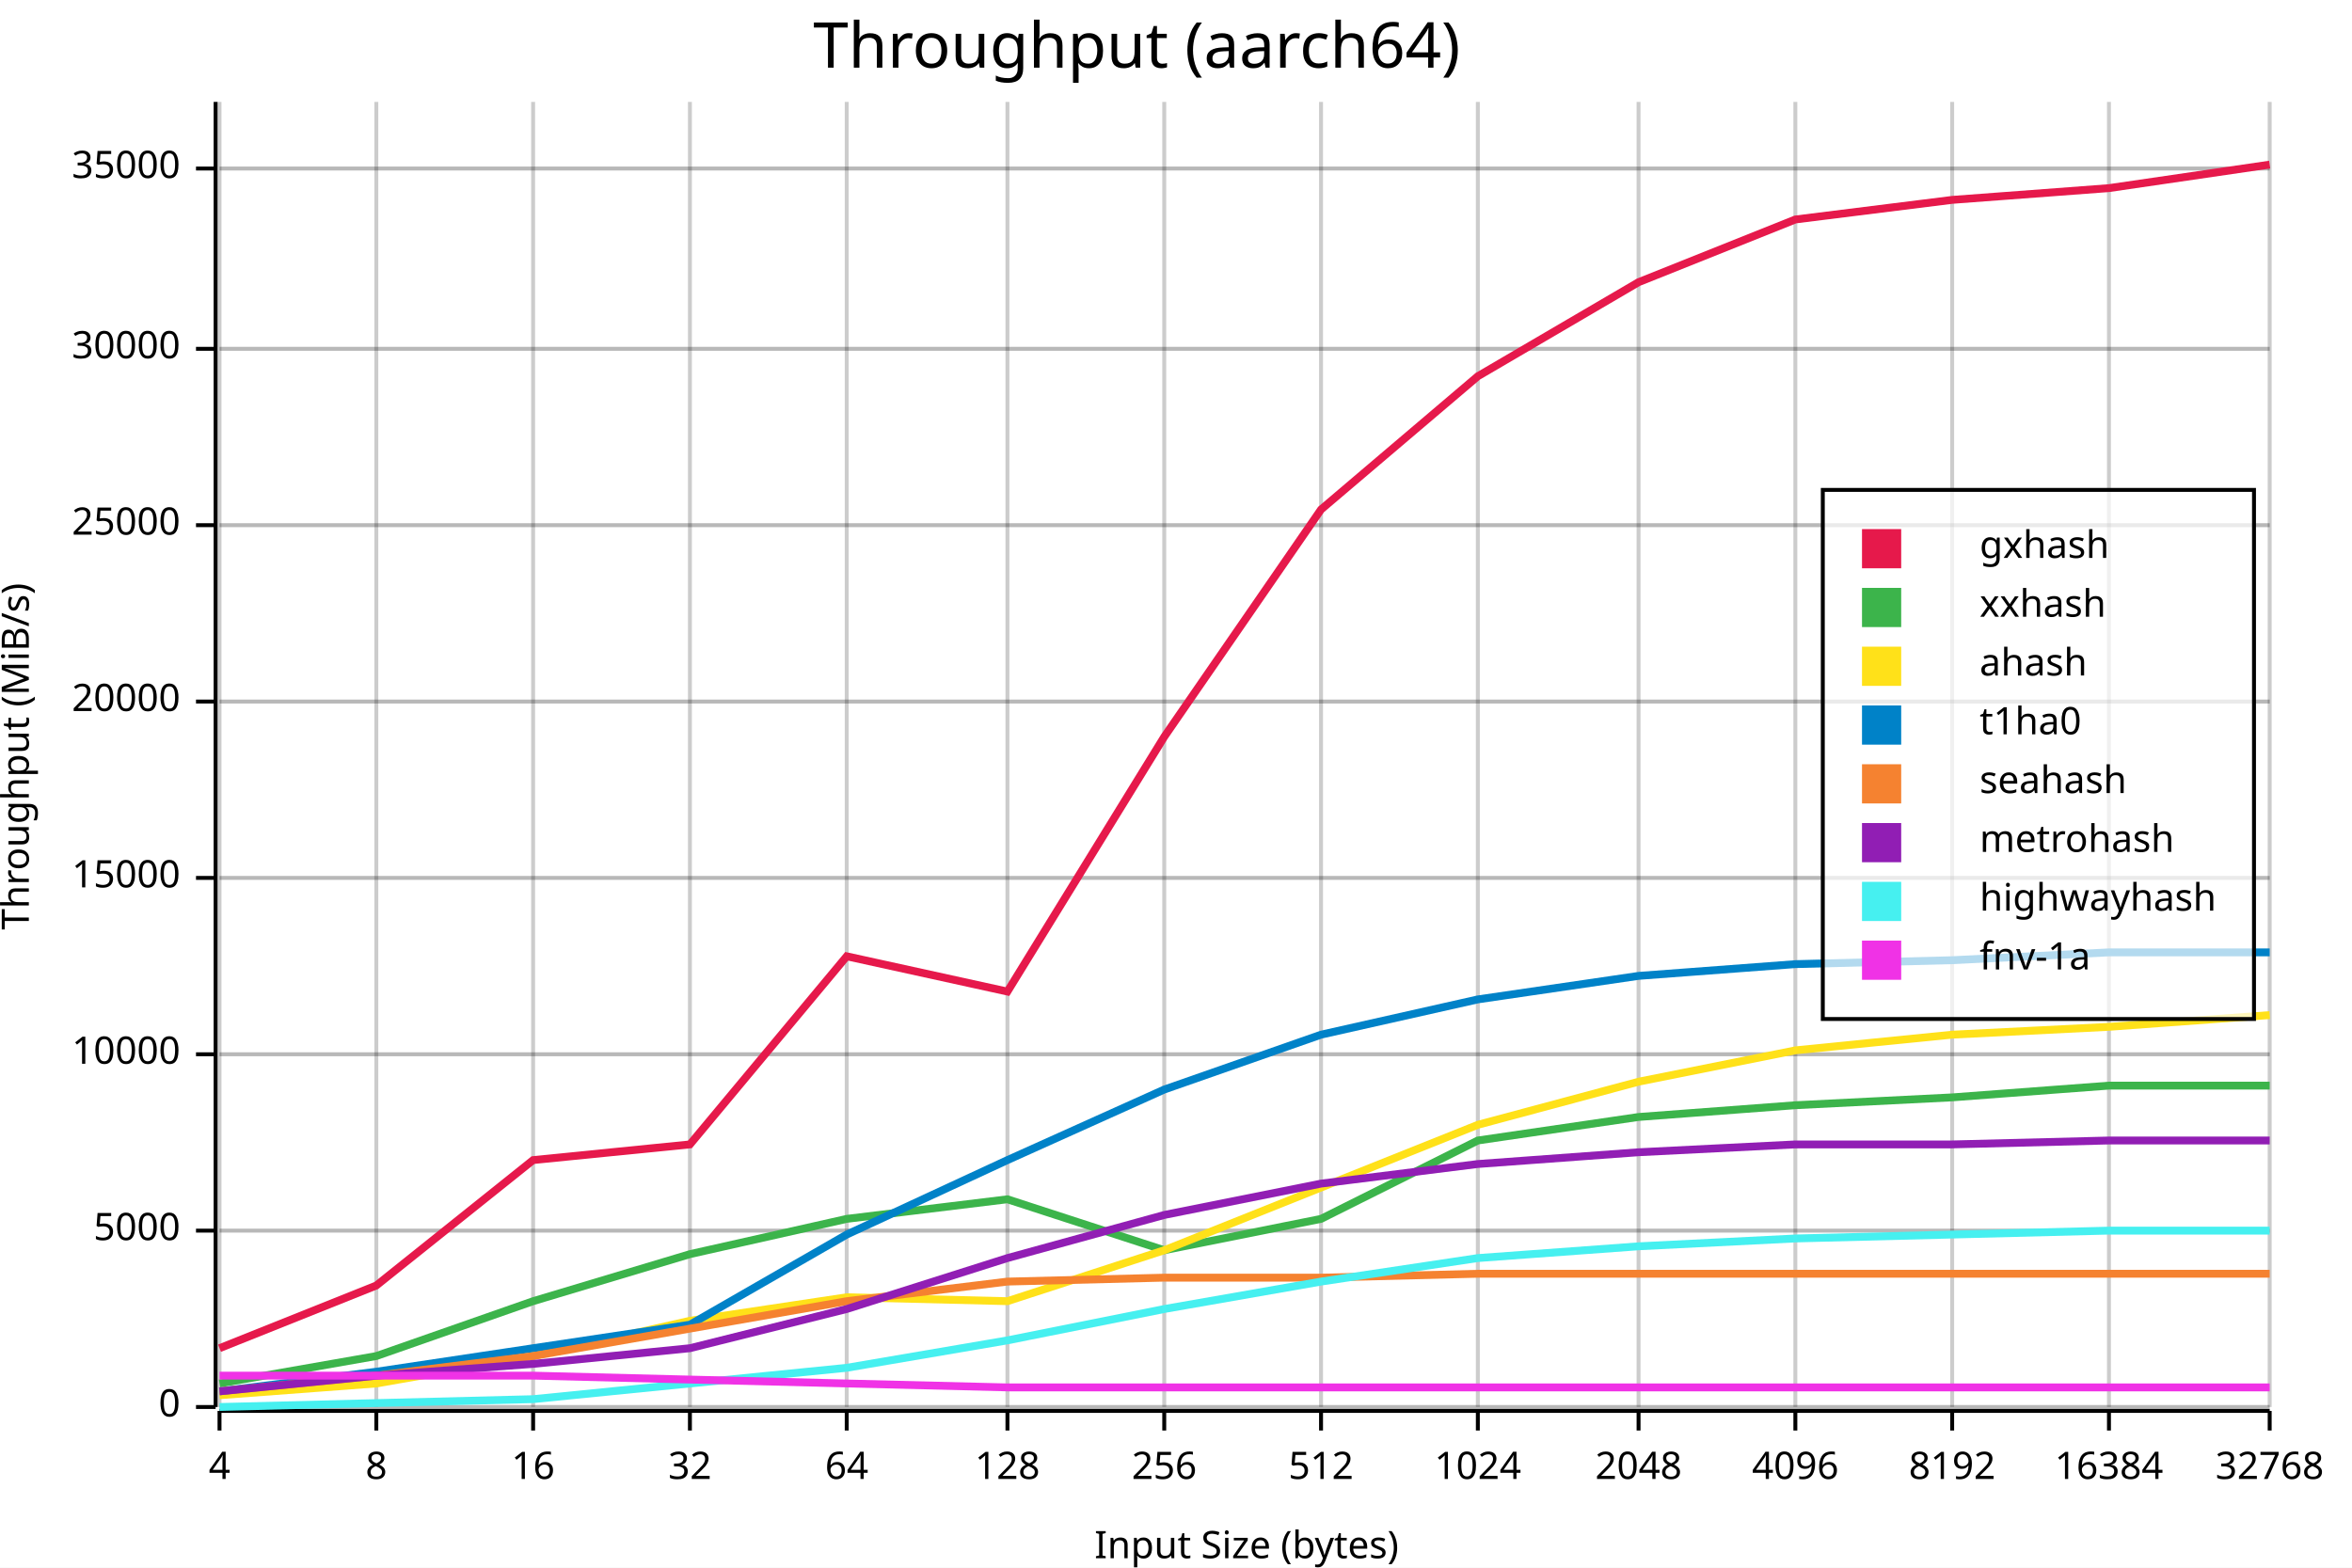
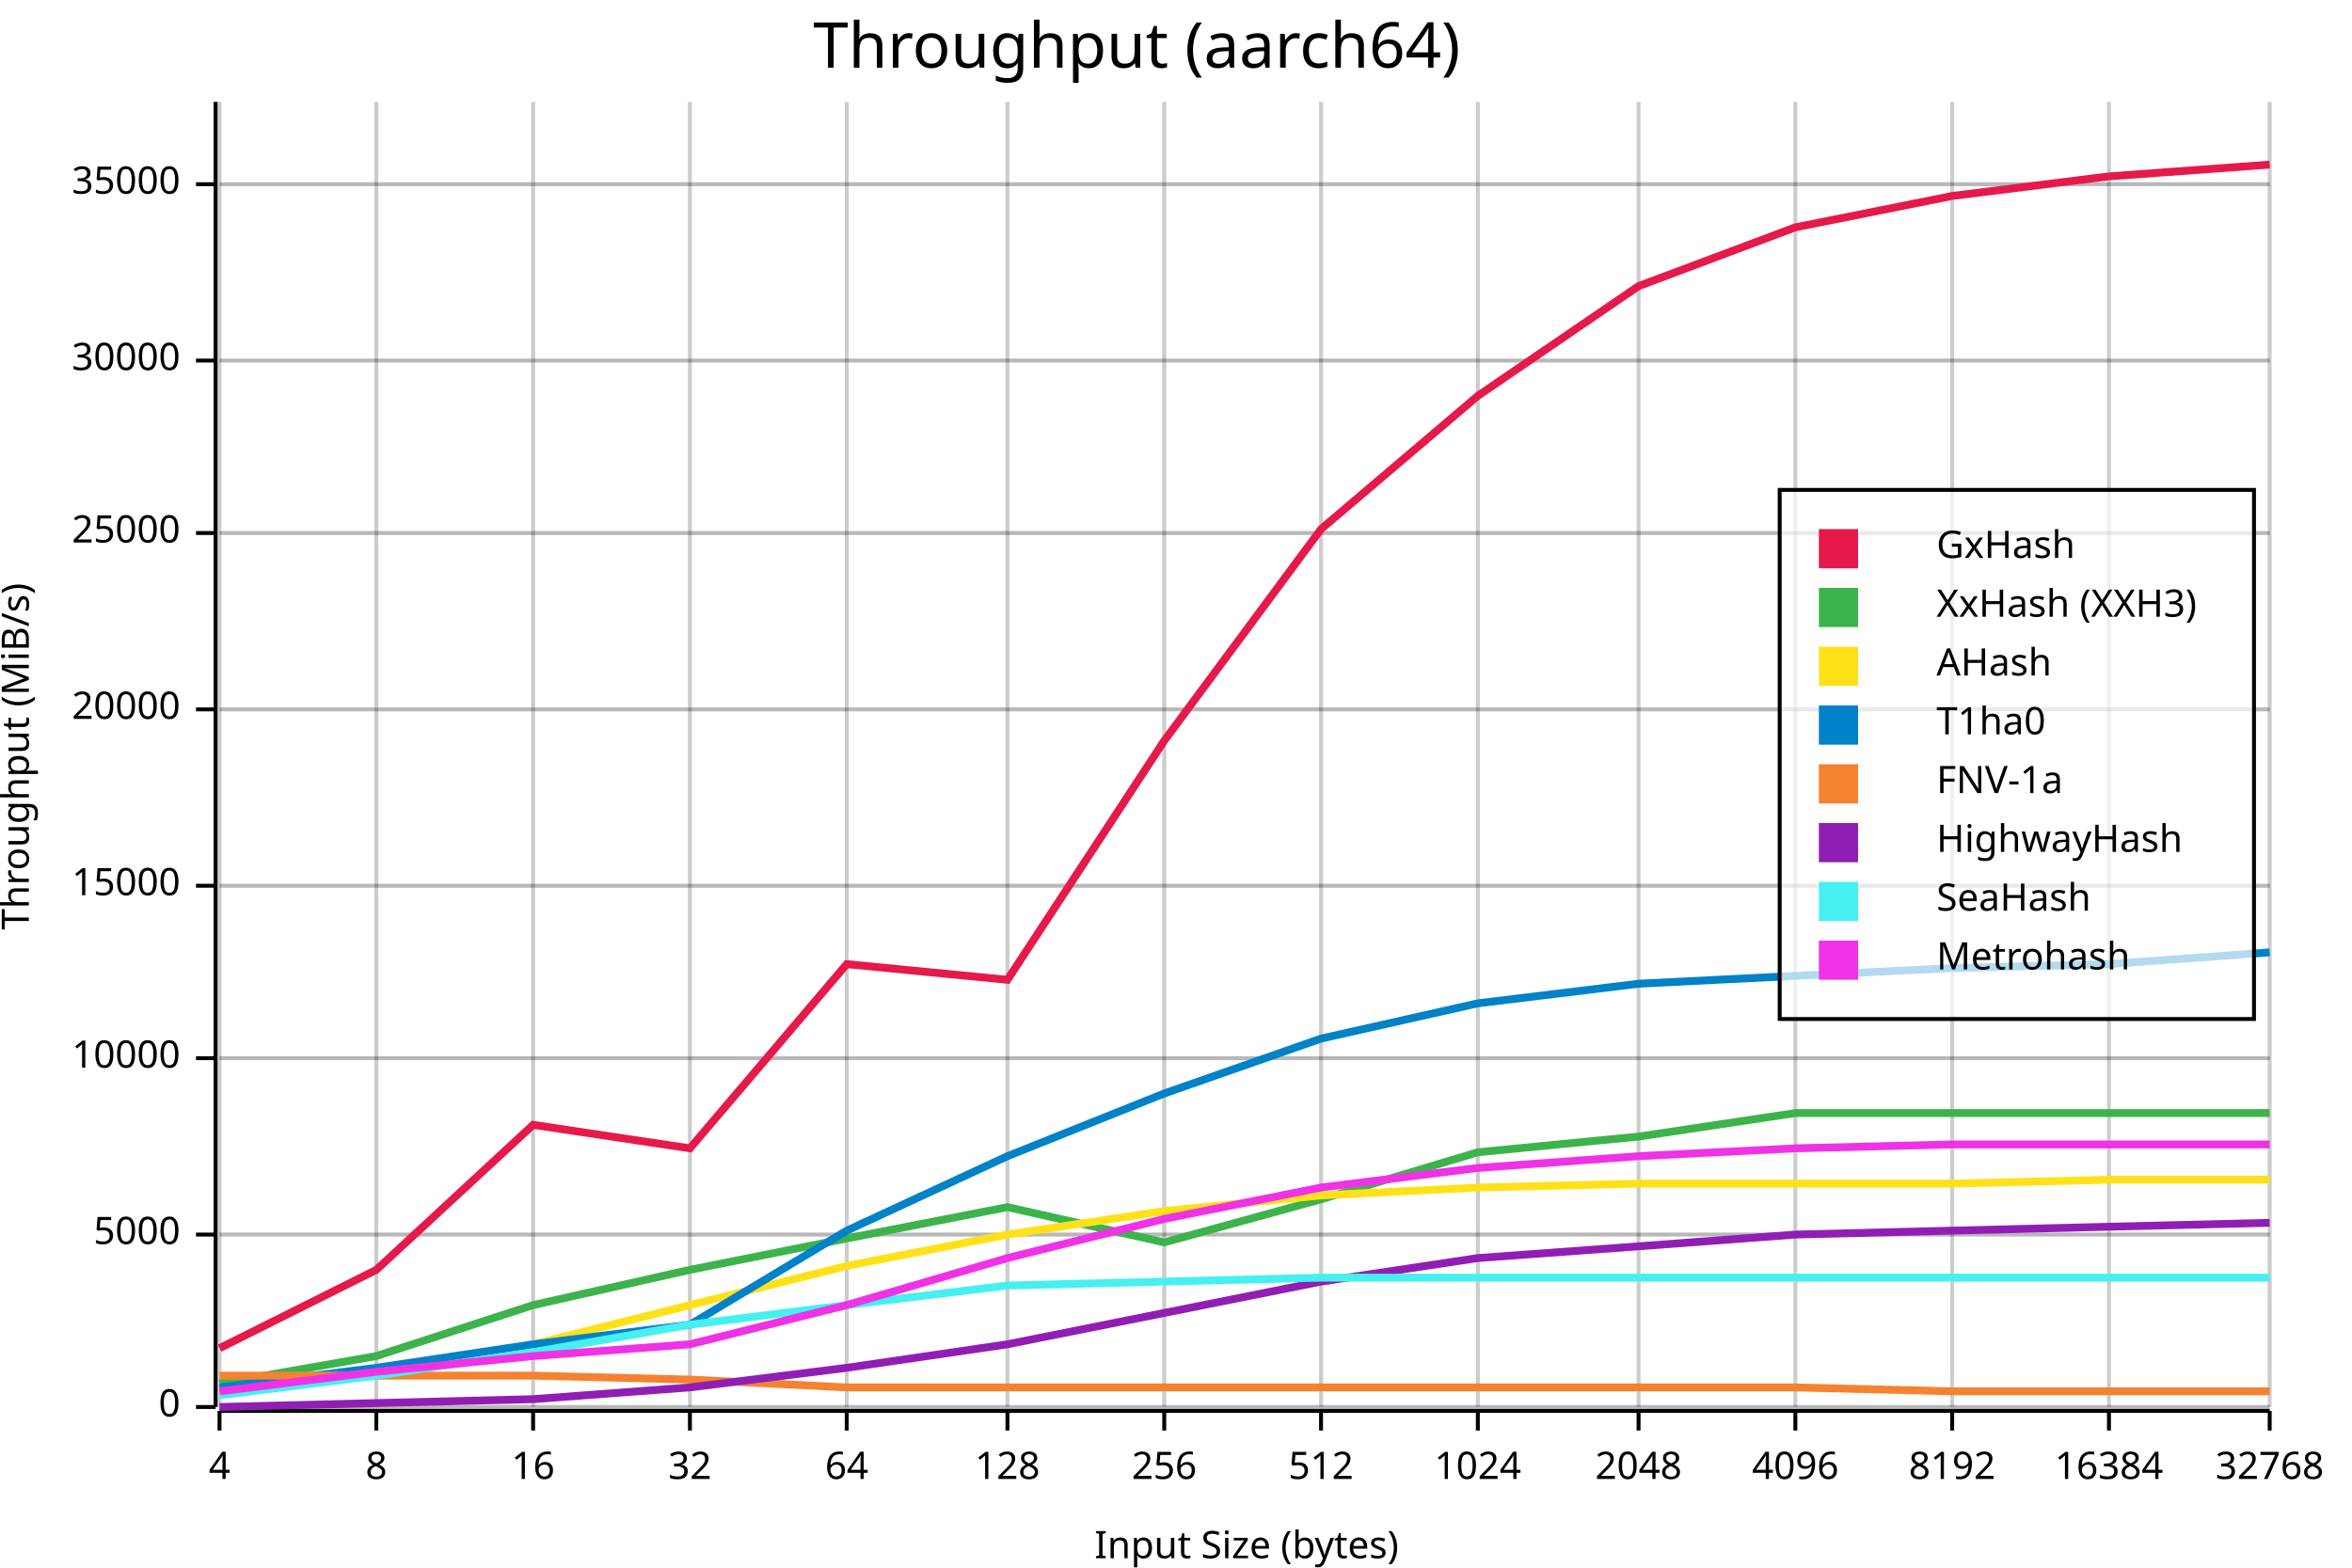
<svg xmlns="http://www.w3.org/2000/svg" width="600" height="400" viewBox="0 0 600 400">
  <rect x="0" y="0" width="600" height="400" opacity="1" fill="#FFFFFF" stroke="none" />
  <text x="290" y="5" dy="0.76em" text-anchor="middle" font-family="sans-serif" font-size="16.129" opacity="1" fill="#000000">
Throughput (aarch64)
</text>
  <line opacity="0.1" stroke="#000000" stroke-width="1" x1="56" y1="359" x2="579" y2="359" />
-   <line opacity="0.1" stroke="#000000" stroke-width="1" x1="56" y1="314" x2="579" y2="314" />
-   <line opacity="0.1" stroke="#000000" stroke-width="1" x1="56" y1="269" x2="579" y2="269" />
-   <line opacity="0.1" stroke="#000000" stroke-width="1" x1="56" y1="224" x2="579" y2="224" />
-   <line opacity="0.1" stroke="#000000" stroke-width="1" x1="56" y1="179" x2="579" y2="179" />
-   <line opacity="0.1" stroke="#000000" stroke-width="1" x1="56" y1="134" x2="579" y2="134" />
-   <line opacity="0.1" stroke="#000000" stroke-width="1" x1="56" y1="89" x2="579" y2="89" />
-   <line opacity="0.1" stroke="#000000" stroke-width="1" x1="56" y1="43" x2="579" y2="43" />
+   <line opacity="0.1" stroke="#000000" stroke-width="1" x1="56" y1="315" x2="579" y2="315" />
+   <line opacity="0.1" stroke="#000000" stroke-width="1" x1="56" y1="270" x2="579" y2="270" />
+   <line opacity="0.1" stroke="#000000" stroke-width="1" x1="56" y1="226" x2="579" y2="226" />
+   <line opacity="0.1" stroke="#000000" stroke-width="1" x1="56" y1="181" x2="579" y2="181" />
+   <line opacity="0.1" stroke="#000000" stroke-width="1" x1="56" y1="136" x2="579" y2="136" />
+   <line opacity="0.1" stroke="#000000" stroke-width="1" x1="56" y1="92" x2="579" y2="92" />
+   <line opacity="0.1" stroke="#000000" stroke-width="1" x1="56" y1="47" x2="579" y2="47" />
  <text x="0" y="193" dy="0.76em" text-anchor="middle" font-family="sans-serif" font-size="9.677" opacity="1" fill="#000000" transform="rotate(270, 0, 193)">
Throughput (MiB/s)
</text>
  <text x="318" y="400" dy="-0.5ex" text-anchor="middle" font-family="sans-serif" font-size="9.677" opacity="1" fill="#000000">
Input Size (bytes)
</text>
  <line opacity="0.2" stroke="#000000" stroke-width="1" x1="56" y1="359" x2="56" y2="26" />
  <line opacity="0.2" stroke="#000000" stroke-width="1" x1="96" y1="359" x2="96" y2="26" />
  <line opacity="0.2" stroke="#000000" stroke-width="1" x1="136" y1="359" x2="136" y2="26" />
  <line opacity="0.2" stroke="#000000" stroke-width="1" x1="176" y1="359" x2="176" y2="26" />
  <line opacity="0.2" stroke="#000000" stroke-width="1" x1="216" y1="359" x2="216" y2="26" />
  <line opacity="0.2" stroke="#000000" stroke-width="1" x1="257" y1="359" x2="257" y2="26" />
  <line opacity="0.2" stroke="#000000" stroke-width="1" x1="297" y1="359" x2="297" y2="26" />
  <line opacity="0.2" stroke="#000000" stroke-width="1" x1="337" y1="359" x2="337" y2="26" />
  <line opacity="0.2" stroke="#000000" stroke-width="1" x1="377" y1="359" x2="377" y2="26" />
  <line opacity="0.2" stroke="#000000" stroke-width="1" x1="418" y1="359" x2="418" y2="26" />
  <line opacity="0.2" stroke="#000000" stroke-width="1" x1="458" y1="359" x2="458" y2="26" />
  <line opacity="0.2" stroke="#000000" stroke-width="1" x1="498" y1="359" x2="498" y2="26" />
  <line opacity="0.2" stroke="#000000" stroke-width="1" x1="538" y1="359" x2="538" y2="26" />
  <line opacity="0.2" stroke="#000000" stroke-width="1" x1="579" y1="359" x2="579" y2="26" />
  <line opacity="0.2" stroke="#000000" stroke-width="1" x1="56" y1="359" x2="579" y2="359" />
-   <line opacity="0.2" stroke="#000000" stroke-width="1" x1="56" y1="314" x2="579" y2="314" />
-   <line opacity="0.2" stroke="#000000" stroke-width="1" x1="56" y1="269" x2="579" y2="269" />
-   <line opacity="0.2" stroke="#000000" stroke-width="1" x1="56" y1="224" x2="579" y2="224" />
-   <line opacity="0.2" stroke="#000000" stroke-width="1" x1="56" y1="179" x2="579" y2="179" />
-   <line opacity="0.2" stroke="#000000" stroke-width="1" x1="56" y1="134" x2="579" y2="134" />
-   <line opacity="0.2" stroke="#000000" stroke-width="1" x1="56" y1="89" x2="579" y2="89" />
-   <line opacity="0.2" stroke="#000000" stroke-width="1" x1="56" y1="43" x2="579" y2="43" />
+   <line opacity="0.2" stroke="#000000" stroke-width="1" x1="56" y1="315" x2="579" y2="315" />
+   <line opacity="0.2" stroke="#000000" stroke-width="1" x1="56" y1="270" x2="579" y2="270" />
+   <line opacity="0.2" stroke="#000000" stroke-width="1" x1="56" y1="226" x2="579" y2="226" />
+   <line opacity="0.2" stroke="#000000" stroke-width="1" x1="56" y1="181" x2="579" y2="181" />
+   <line opacity="0.2" stroke="#000000" stroke-width="1" x1="56" y1="136" x2="579" y2="136" />
+   <line opacity="0.2" stroke="#000000" stroke-width="1" x1="56" y1="92" x2="579" y2="92" />
+   <line opacity="0.2" stroke="#000000" stroke-width="1" x1="56" y1="47" x2="579" y2="47" />
  <polyline fill="none" opacity="1" stroke="#000000" stroke-width="1" points="55,26 55,359 " />
  <text x="46" y="359" dy="0.5ex" text-anchor="end" font-family="sans-serif" font-size="9.677" opacity="1" fill="#000000">
0
</text>
  <polyline fill="none" opacity="1" stroke="#000000" stroke-width="1" points="50,359 55,359 " />
-   <text x="46" y="314" dy="0.5ex" text-anchor="end" font-family="sans-serif" font-size="9.677" opacity="1" fill="#000000">
+   <text x="46" y="315" dy="0.5ex" text-anchor="end" font-family="sans-serif" font-size="9.677" opacity="1" fill="#000000">
5000
</text>
-   <polyline fill="none" opacity="1" stroke="#000000" stroke-width="1" points="50,314 55,314 " />
-   <text x="46" y="269" dy="0.5ex" text-anchor="end" font-family="sans-serif" font-size="9.677" opacity="1" fill="#000000">
+   <polyline fill="none" opacity="1" stroke="#000000" stroke-width="1" points="50,315 55,315 " />
+   <text x="46" y="270" dy="0.5ex" text-anchor="end" font-family="sans-serif" font-size="9.677" opacity="1" fill="#000000">
10000
</text>
-   <polyline fill="none" opacity="1" stroke="#000000" stroke-width="1" points="50,269 55,269 " />
-   <text x="46" y="224" dy="0.5ex" text-anchor="end" font-family="sans-serif" font-size="9.677" opacity="1" fill="#000000">
+   <polyline fill="none" opacity="1" stroke="#000000" stroke-width="1" points="50,270 55,270 " />
+   <text x="46" y="226" dy="0.5ex" text-anchor="end" font-family="sans-serif" font-size="9.677" opacity="1" fill="#000000">
15000
</text>
-   <polyline fill="none" opacity="1" stroke="#000000" stroke-width="1" points="50,224 55,224 " />
-   <text x="46" y="179" dy="0.5ex" text-anchor="end" font-family="sans-serif" font-size="9.677" opacity="1" fill="#000000">
+   <polyline fill="none" opacity="1" stroke="#000000" stroke-width="1" points="50,226 55,226 " />
+   <text x="46" y="181" dy="0.5ex" text-anchor="end" font-family="sans-serif" font-size="9.677" opacity="1" fill="#000000">
20000
</text>
-   <polyline fill="none" opacity="1" stroke="#000000" stroke-width="1" points="50,179 55,179 " />
-   <text x="46" y="134" dy="0.5ex" text-anchor="end" font-family="sans-serif" font-size="9.677" opacity="1" fill="#000000">
+   <polyline fill="none" opacity="1" stroke="#000000" stroke-width="1" points="50,181 55,181 " />
+   <text x="46" y="136" dy="0.5ex" text-anchor="end" font-family="sans-serif" font-size="9.677" opacity="1" fill="#000000">
25000
</text>
-   <polyline fill="none" opacity="1" stroke="#000000" stroke-width="1" points="50,134 55,134 " />
-   <text x="46" y="89" dy="0.5ex" text-anchor="end" font-family="sans-serif" font-size="9.677" opacity="1" fill="#000000">
+   <polyline fill="none" opacity="1" stroke="#000000" stroke-width="1" points="50,136 55,136 " />
+   <text x="46" y="92" dy="0.5ex" text-anchor="end" font-family="sans-serif" font-size="9.677" opacity="1" fill="#000000">
30000
</text>
-   <polyline fill="none" opacity="1" stroke="#000000" stroke-width="1" points="50,89 55,89 " />
-   <text x="46" y="43" dy="0.5ex" text-anchor="end" font-family="sans-serif" font-size="9.677" opacity="1" fill="#000000">
+   <polyline fill="none" opacity="1" stroke="#000000" stroke-width="1" points="50,92 55,92 " />
+   <text x="46" y="47" dy="0.5ex" text-anchor="end" font-family="sans-serif" font-size="9.677" opacity="1" fill="#000000">
35000
</text>
-   <polyline fill="none" opacity="1" stroke="#000000" stroke-width="1" points="50,43 55,43 " />
+   <polyline fill="none" opacity="1" stroke="#000000" stroke-width="1" points="50,47 55,47 " />
  <polyline fill="none" opacity="1" stroke="#000000" stroke-width="1" points="56,360 579,360 " />
  <text x="56" y="370" dy="0.76em" text-anchor="middle" font-family="sans-serif" font-size="9.677" opacity="1" fill="#000000">
4
</text>
  <polyline fill="none" opacity="1" stroke="#000000" stroke-width="1" points="56,360 56,365 " />
  <text x="96" y="370" dy="0.76em" text-anchor="middle" font-family="sans-serif" font-size="9.677" opacity="1" fill="#000000">
8
</text>
  <polyline fill="none" opacity="1" stroke="#000000" stroke-width="1" points="96,360 96,365 " />
  <text x="136" y="370" dy="0.76em" text-anchor="middle" font-family="sans-serif" font-size="9.677" opacity="1" fill="#000000">
16
</text>
  <polyline fill="none" opacity="1" stroke="#000000" stroke-width="1" points="136,360 136,365 " />
  <text x="176" y="370" dy="0.76em" text-anchor="middle" font-family="sans-serif" font-size="9.677" opacity="1" fill="#000000">
32
</text>
  <polyline fill="none" opacity="1" stroke="#000000" stroke-width="1" points="176,360 176,365 " />
  <text x="216" y="370" dy="0.76em" text-anchor="middle" font-family="sans-serif" font-size="9.677" opacity="1" fill="#000000">
64
</text>
  <polyline fill="none" opacity="1" stroke="#000000" stroke-width="1" points="216,360 216,365 " />
  <text x="257" y="370" dy="0.76em" text-anchor="middle" font-family="sans-serif" font-size="9.677" opacity="1" fill="#000000">
128
</text>
  <polyline fill="none" opacity="1" stroke="#000000" stroke-width="1" points="257,360 257,365 " />
  <text x="297" y="370" dy="0.76em" text-anchor="middle" font-family="sans-serif" font-size="9.677" opacity="1" fill="#000000">
256
</text>
  <polyline fill="none" opacity="1" stroke="#000000" stroke-width="1" points="297,360 297,365 " />
  <text x="337" y="370" dy="0.76em" text-anchor="middle" font-family="sans-serif" font-size="9.677" opacity="1" fill="#000000">
512
</text>
  <polyline fill="none" opacity="1" stroke="#000000" stroke-width="1" points="337,360 337,365 " />
  <text x="377" y="370" dy="0.76em" text-anchor="middle" font-family="sans-serif" font-size="9.677" opacity="1" fill="#000000">
1024
</text>
  <polyline fill="none" opacity="1" stroke="#000000" stroke-width="1" points="377,360 377,365 " />
  <text x="418" y="370" dy="0.76em" text-anchor="middle" font-family="sans-serif" font-size="9.677" opacity="1" fill="#000000">
2048
</text>
  <polyline fill="none" opacity="1" stroke="#000000" stroke-width="1" points="418,360 418,365 " />
  <text x="458" y="370" dy="0.76em" text-anchor="middle" font-family="sans-serif" font-size="9.677" opacity="1" fill="#000000">
4096
</text>
  <polyline fill="none" opacity="1" stroke="#000000" stroke-width="1" points="458,360 458,365 " />
  <text x="498" y="370" dy="0.76em" text-anchor="middle" font-family="sans-serif" font-size="9.677" opacity="1" fill="#000000">
8192
</text>
  <polyline fill="none" opacity="1" stroke="#000000" stroke-width="1" points="498,360 498,365 " />
  <text x="538" y="370" dy="0.76em" text-anchor="middle" font-family="sans-serif" font-size="9.677" opacity="1" fill="#000000">
16384
</text>
  <polyline fill="none" opacity="1" stroke="#000000" stroke-width="1" points="538,360 538,365 " />
  <text x="579" y="370" dy="0.76em" text-anchor="middle" font-family="sans-serif" font-size="9.677" opacity="1" fill="#000000">
32768
</text>
  <polyline fill="none" opacity="1" stroke="#000000" stroke-width="1" points="579,360 579,365 " />
-   <polyline fill="none" opacity="1" stroke="#E6194B" stroke-width="2" points="56,344 96,328 136,296 176,292 216,244 257,253 297,188 337,130 377,96 418,72 458,56 498,51 538,48 579,42 " />
-   <polyline fill="none" opacity="1" stroke="#3CB44B" stroke-width="2" points="56,353 96,346 136,332 176,320 216,311 257,306 297,319 337,311 377,291 418,285 458,282 498,280 538,277 579,277 " />
-   <polyline fill="none" opacity="1" stroke="#FFE119" stroke-width="2" points="56,356 96,353 136,346 176,337 216,331 257,332 297,319 337,303 377,287 418,276 458,268 498,264 538,262 579,259 " />
-   <polyline fill="none" opacity="1" stroke="#0082C8" stroke-width="2" points="56,355 96,350 136,344 176,338 216,315 257,296 297,278 337,264 377,255 418,249 458,246 498,245 538,243 579,243 " />
-   <polyline fill="none" opacity="1" stroke="#F58230" stroke-width="2" points="56,355 96,351 136,346 176,339 216,332 257,327 297,326 337,326 377,325 418,325 458,325 498,325 538,325 579,325 " />
-   <polyline fill="none" opacity="1" stroke="#911EB4" stroke-width="2" points="56,355 96,351 136,348 176,344 216,334 257,321 297,310 337,302 377,297 418,294 458,292 498,292 538,291 579,291 " />
-   <polyline fill="none" opacity="1" stroke="#46F0F0" stroke-width="2" points="56,359 96,358 136,357 176,353 216,349 257,342 297,334 337,327 377,321 418,318 458,316 498,315 538,314 579,314 " />
-   <polyline fill="none" opacity="1" stroke="#F032E6" stroke-width="2" points="56,351 96,351 136,351 176,352 216,353 257,354 297,354 337,354 377,354 418,354 458,354 498,354 538,354 579,354 " />
-   <rect x="465" y="125" width="110" height="135" opacity="0.7" fill="#FFFFFF" stroke="none" />
-   <rect x="465" y="125" width="110" height="135" opacity="1" fill="none" stroke="#000000" />
-   <text x="505" y="135" dy="0.76em" text-anchor="start" font-family="sans-serif" font-size="9.677" opacity="1" fill="#000000">
- gxhash
+   <polyline fill="none" opacity="1" stroke="#E6194B" stroke-width="2" points="56,344 96,324 136,287 176,293 216,246 257,250 297,189 337,135 377,101 418,73 458,58 498,50 538,45 579,42 " />
+   <polyline fill="none" opacity="1" stroke="#3CB44B" stroke-width="2" points="56,353 96,346 136,333 176,324 216,316 257,308 297,317 337,306 377,294 418,290 458,284 498,284 538,284 579,284 " />
+   <polyline fill="none" opacity="1" stroke="#FFE119" stroke-width="2" points="56,355 96,351 136,343 176,333 216,323 257,315 297,309 337,305 377,303 418,302 458,302 498,302 538,301 579,301 " />
+   <polyline fill="none" opacity="1" stroke="#0082C8" stroke-width="2" points="56,354 96,349 136,343 176,338 216,314 257,295 297,279 337,265 377,256 418,251 458,249 498,247 538,246 579,243 " />
+   <polyline fill="none" opacity="1" stroke="#F58230" stroke-width="2" points="56,351 96,351 136,351 176,352 216,354 257,354 297,354 337,354 377,354 418,354 458,354 498,355 538,355 579,355 " />
+   <polyline fill="none" opacity="1" stroke="#911EB4" stroke-width="2" points="56,359 96,358 136,357 176,354 216,349 257,343 297,335 337,327 377,321 418,318 458,315 498,314 538,313 579,312 " />
+   <polyline fill="none" opacity="1" stroke="#46F0F0" stroke-width="2" points="56,356 96,351 136,345 176,338 216,333 257,328 297,327 337,326 377,326 418,326 458,326 498,326 538,326 579,326 " />
+   <polyline fill="none" opacity="1" stroke="#F032E6" stroke-width="2" points="56,355 96,350 136,346 176,343 216,333 257,321 297,311 337,303 377,298 418,295 458,293 498,292 538,292 579,292 " />
+   <rect x="454" y="125" width="121" height="135" opacity="0.7" fill="#FFFFFF" stroke="none" />
+   <rect x="454" y="125" width="121" height="135" opacity="1" fill="none" stroke="#000000" />
+   <text x="494" y="135" dy="0.76em" text-anchor="start" font-family="sans-serif" font-size="9.677" opacity="1" fill="#000000">
+ GxHash
</text>
-   <text x="505" y="150" dy="0.76em" text-anchor="start" font-family="sans-serif" font-size="9.677" opacity="1" fill="#000000">
- xxhash
+   <text x="494" y="150" dy="0.76em" text-anchor="start" font-family="sans-serif" font-size="9.677" opacity="1" fill="#000000">
+ XxHash (XXH3)
</text>
-   <text x="505" y="165" dy="0.76em" text-anchor="start" font-family="sans-serif" font-size="9.677" opacity="1" fill="#000000">
- ahash
+   <text x="494" y="165" dy="0.76em" text-anchor="start" font-family="sans-serif" font-size="9.677" opacity="1" fill="#000000">
+ AHash
</text>
-   <text x="505" y="180" dy="0.76em" text-anchor="start" font-family="sans-serif" font-size="9.677" opacity="1" fill="#000000">
- t1ha0
+   <text x="494" y="180" dy="0.76em" text-anchor="start" font-family="sans-serif" font-size="9.677" opacity="1" fill="#000000">
+ T1ha0
</text>
-   <text x="505" y="195" dy="0.76em" text-anchor="start" font-family="sans-serif" font-size="9.677" opacity="1" fill="#000000">
- seahash
+   <text x="494" y="195" dy="0.76em" text-anchor="start" font-family="sans-serif" font-size="9.677" opacity="1" fill="#000000">
+ FNV-1a
</text>
-   <text x="505" y="210" dy="0.76em" text-anchor="start" font-family="sans-serif" font-size="9.677" opacity="1" fill="#000000">
- metrohash
+   <text x="494" y="210" dy="0.76em" text-anchor="start" font-family="sans-serif" font-size="9.677" opacity="1" fill="#000000">
+ HighwayHash
</text>
-   <text x="505" y="225" dy="0.76em" text-anchor="start" font-family="sans-serif" font-size="9.677" opacity="1" fill="#000000">
- highwayhash
+   <text x="494" y="225" dy="0.76em" text-anchor="start" font-family="sans-serif" font-size="9.677" opacity="1" fill="#000000">
+ SeaHash
</text>
-   <text x="505" y="240" dy="0.76em" text-anchor="start" font-family="sans-serif" font-size="9.677" opacity="1" fill="#000000">
- fnv-1a
+   <text x="494" y="240" dy="0.76em" text-anchor="start" font-family="sans-serif" font-size="9.677" opacity="1" fill="#000000">
+ Metrohash
</text>
-   <rect x="475" y="135" width="10" height="10" opacity="1" fill="#E6194B" stroke="none" />
-   <rect x="475" y="150" width="10" height="10" opacity="1" fill="#3CB44B" stroke="none" />
-   <rect x="475" y="165" width="10" height="10" opacity="1" fill="#FFE119" stroke="none" />
-   <rect x="475" y="180" width="10" height="10" opacity="1" fill="#0082C8" stroke="none" />
-   <rect x="475" y="195" width="10" height="10" opacity="1" fill="#F58230" stroke="none" />
-   <rect x="475" y="210" width="10" height="10" opacity="1" fill="#911EB4" stroke="none" />
-   <rect x="475" y="225" width="10" height="10" opacity="1" fill="#46F0F0" stroke="none" />
-   <rect x="475" y="240" width="10" height="10" opacity="1" fill="#F032E6" stroke="none" />
+   <rect x="464" y="135" width="10" height="10" opacity="1" fill="#E6194B" stroke="none" />
+   <rect x="464" y="150" width="10" height="10" opacity="1" fill="#3CB44B" stroke="none" />
+   <rect x="464" y="165" width="10" height="10" opacity="1" fill="#FFE119" stroke="none" />
+   <rect x="464" y="180" width="10" height="10" opacity="1" fill="#0082C8" stroke="none" />
+   <rect x="464" y="195" width="10" height="10" opacity="1" fill="#F58230" stroke="none" />
+   <rect x="464" y="210" width="10" height="10" opacity="1" fill="#911EB4" stroke="none" />
+   <rect x="464" y="225" width="10" height="10" opacity="1" fill="#46F0F0" stroke="none" />
+   <rect x="464" y="240" width="10" height="10" opacity="1" fill="#F032E6" stroke="none" />
</svg>
